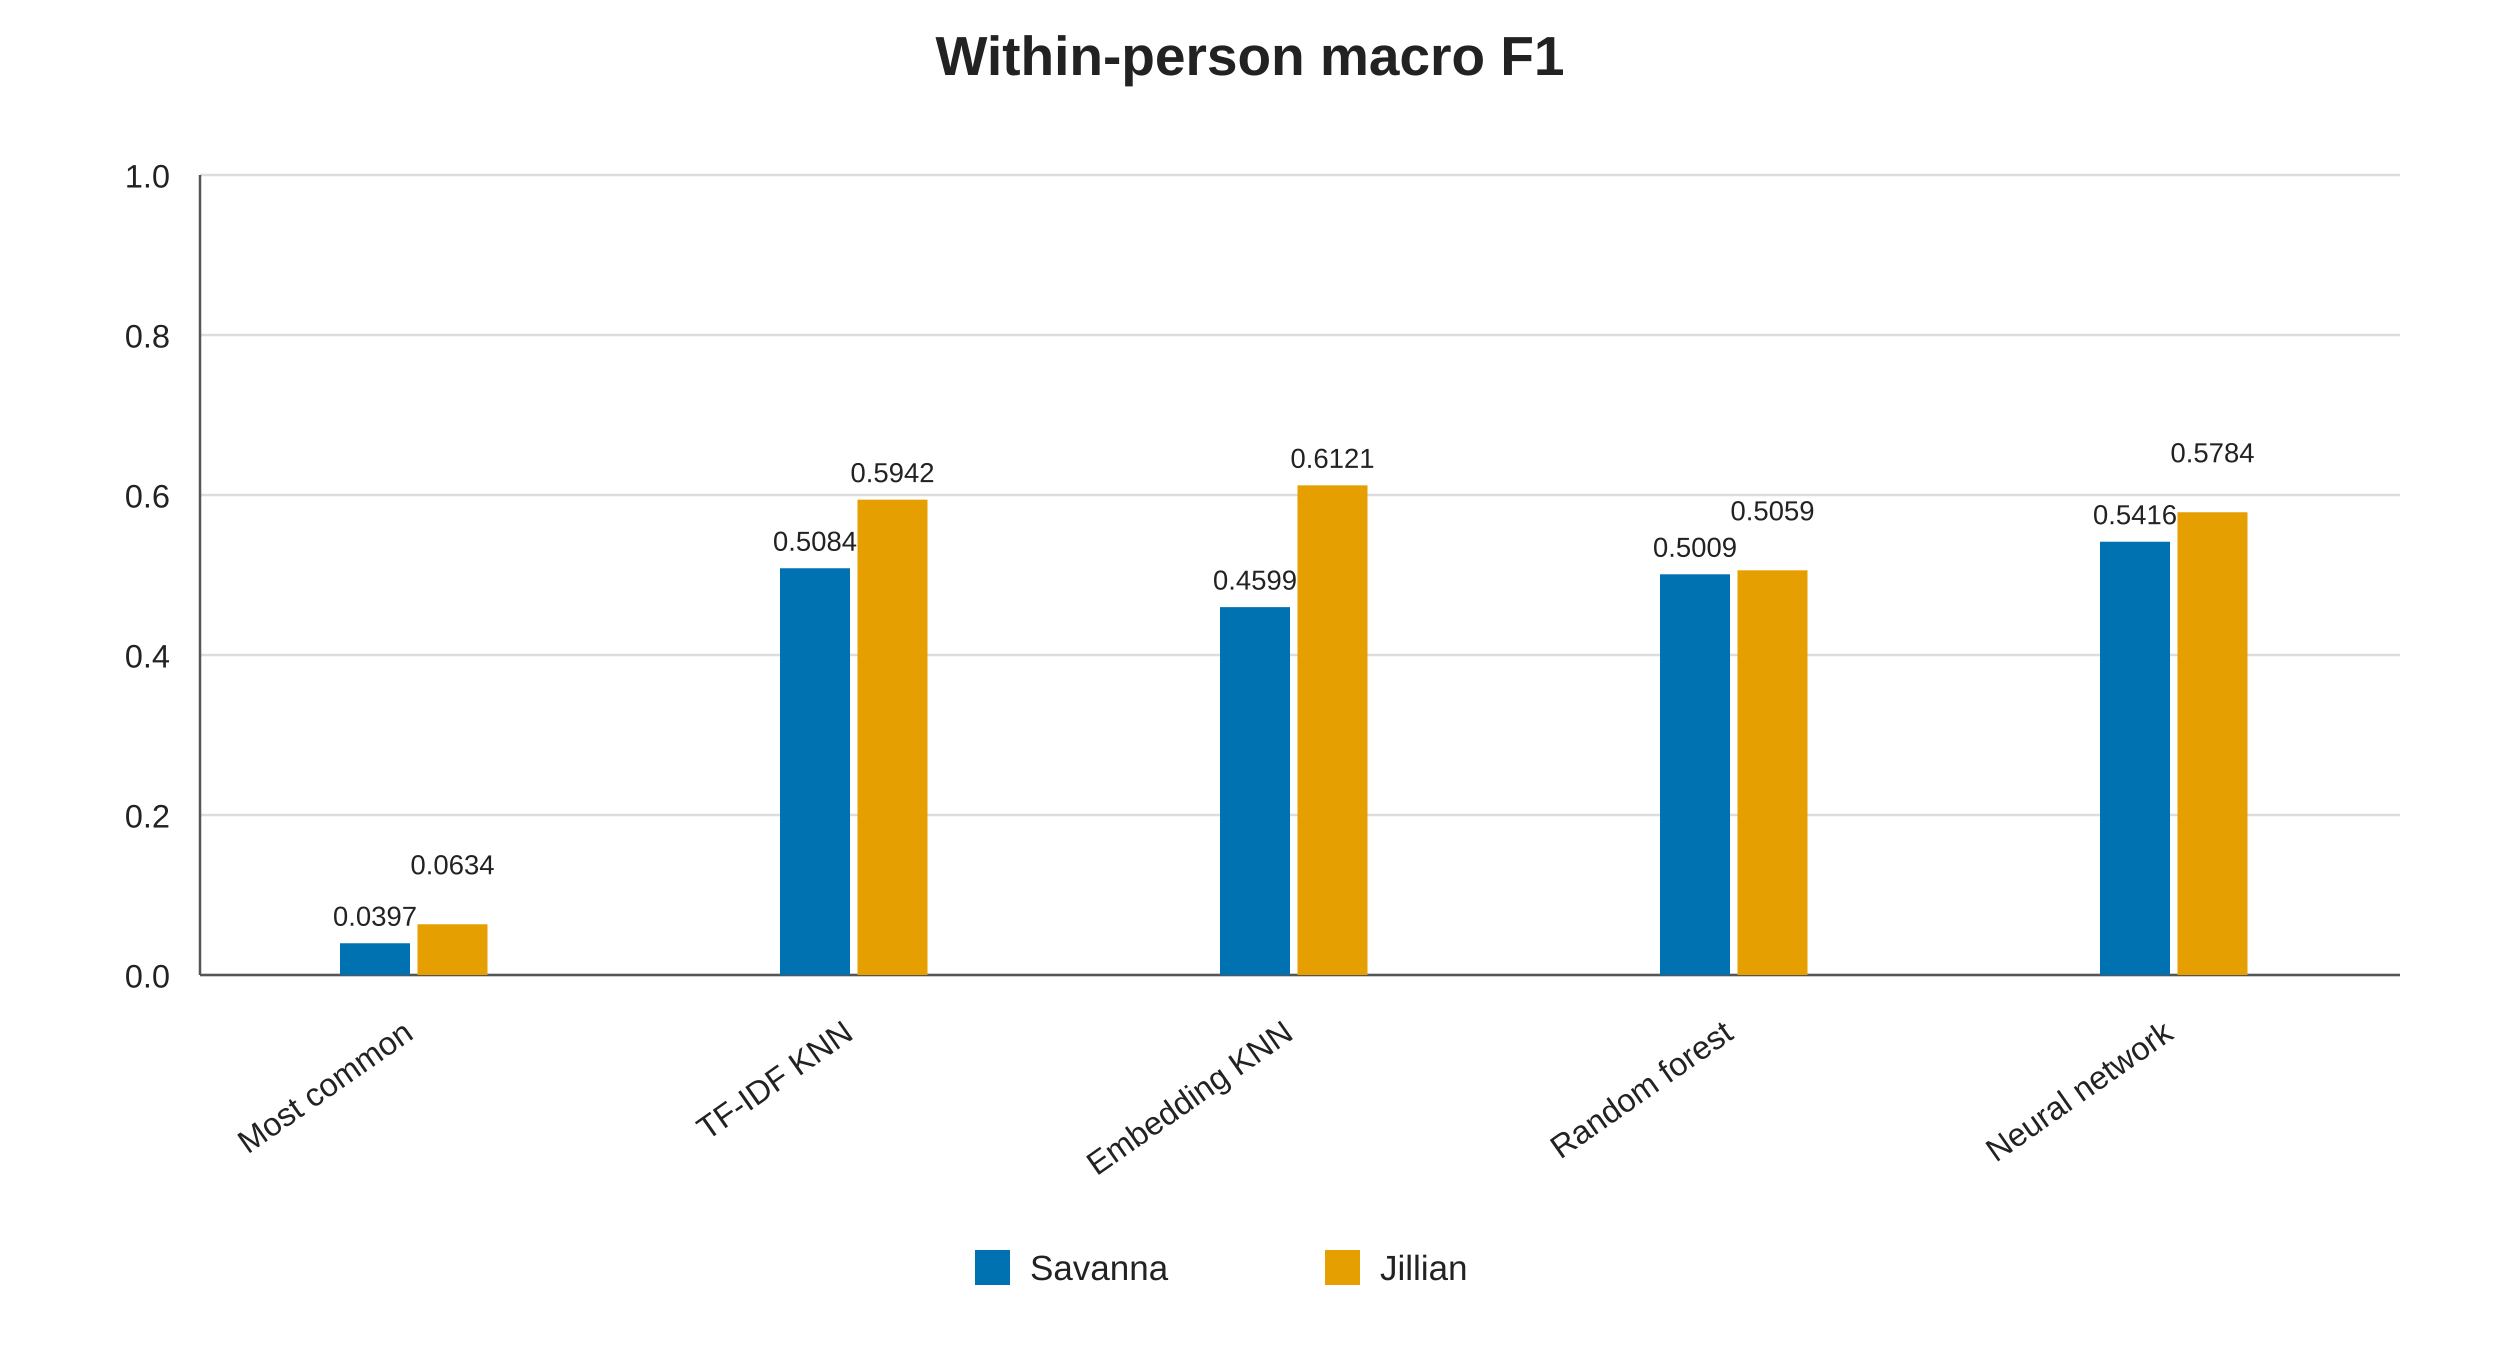
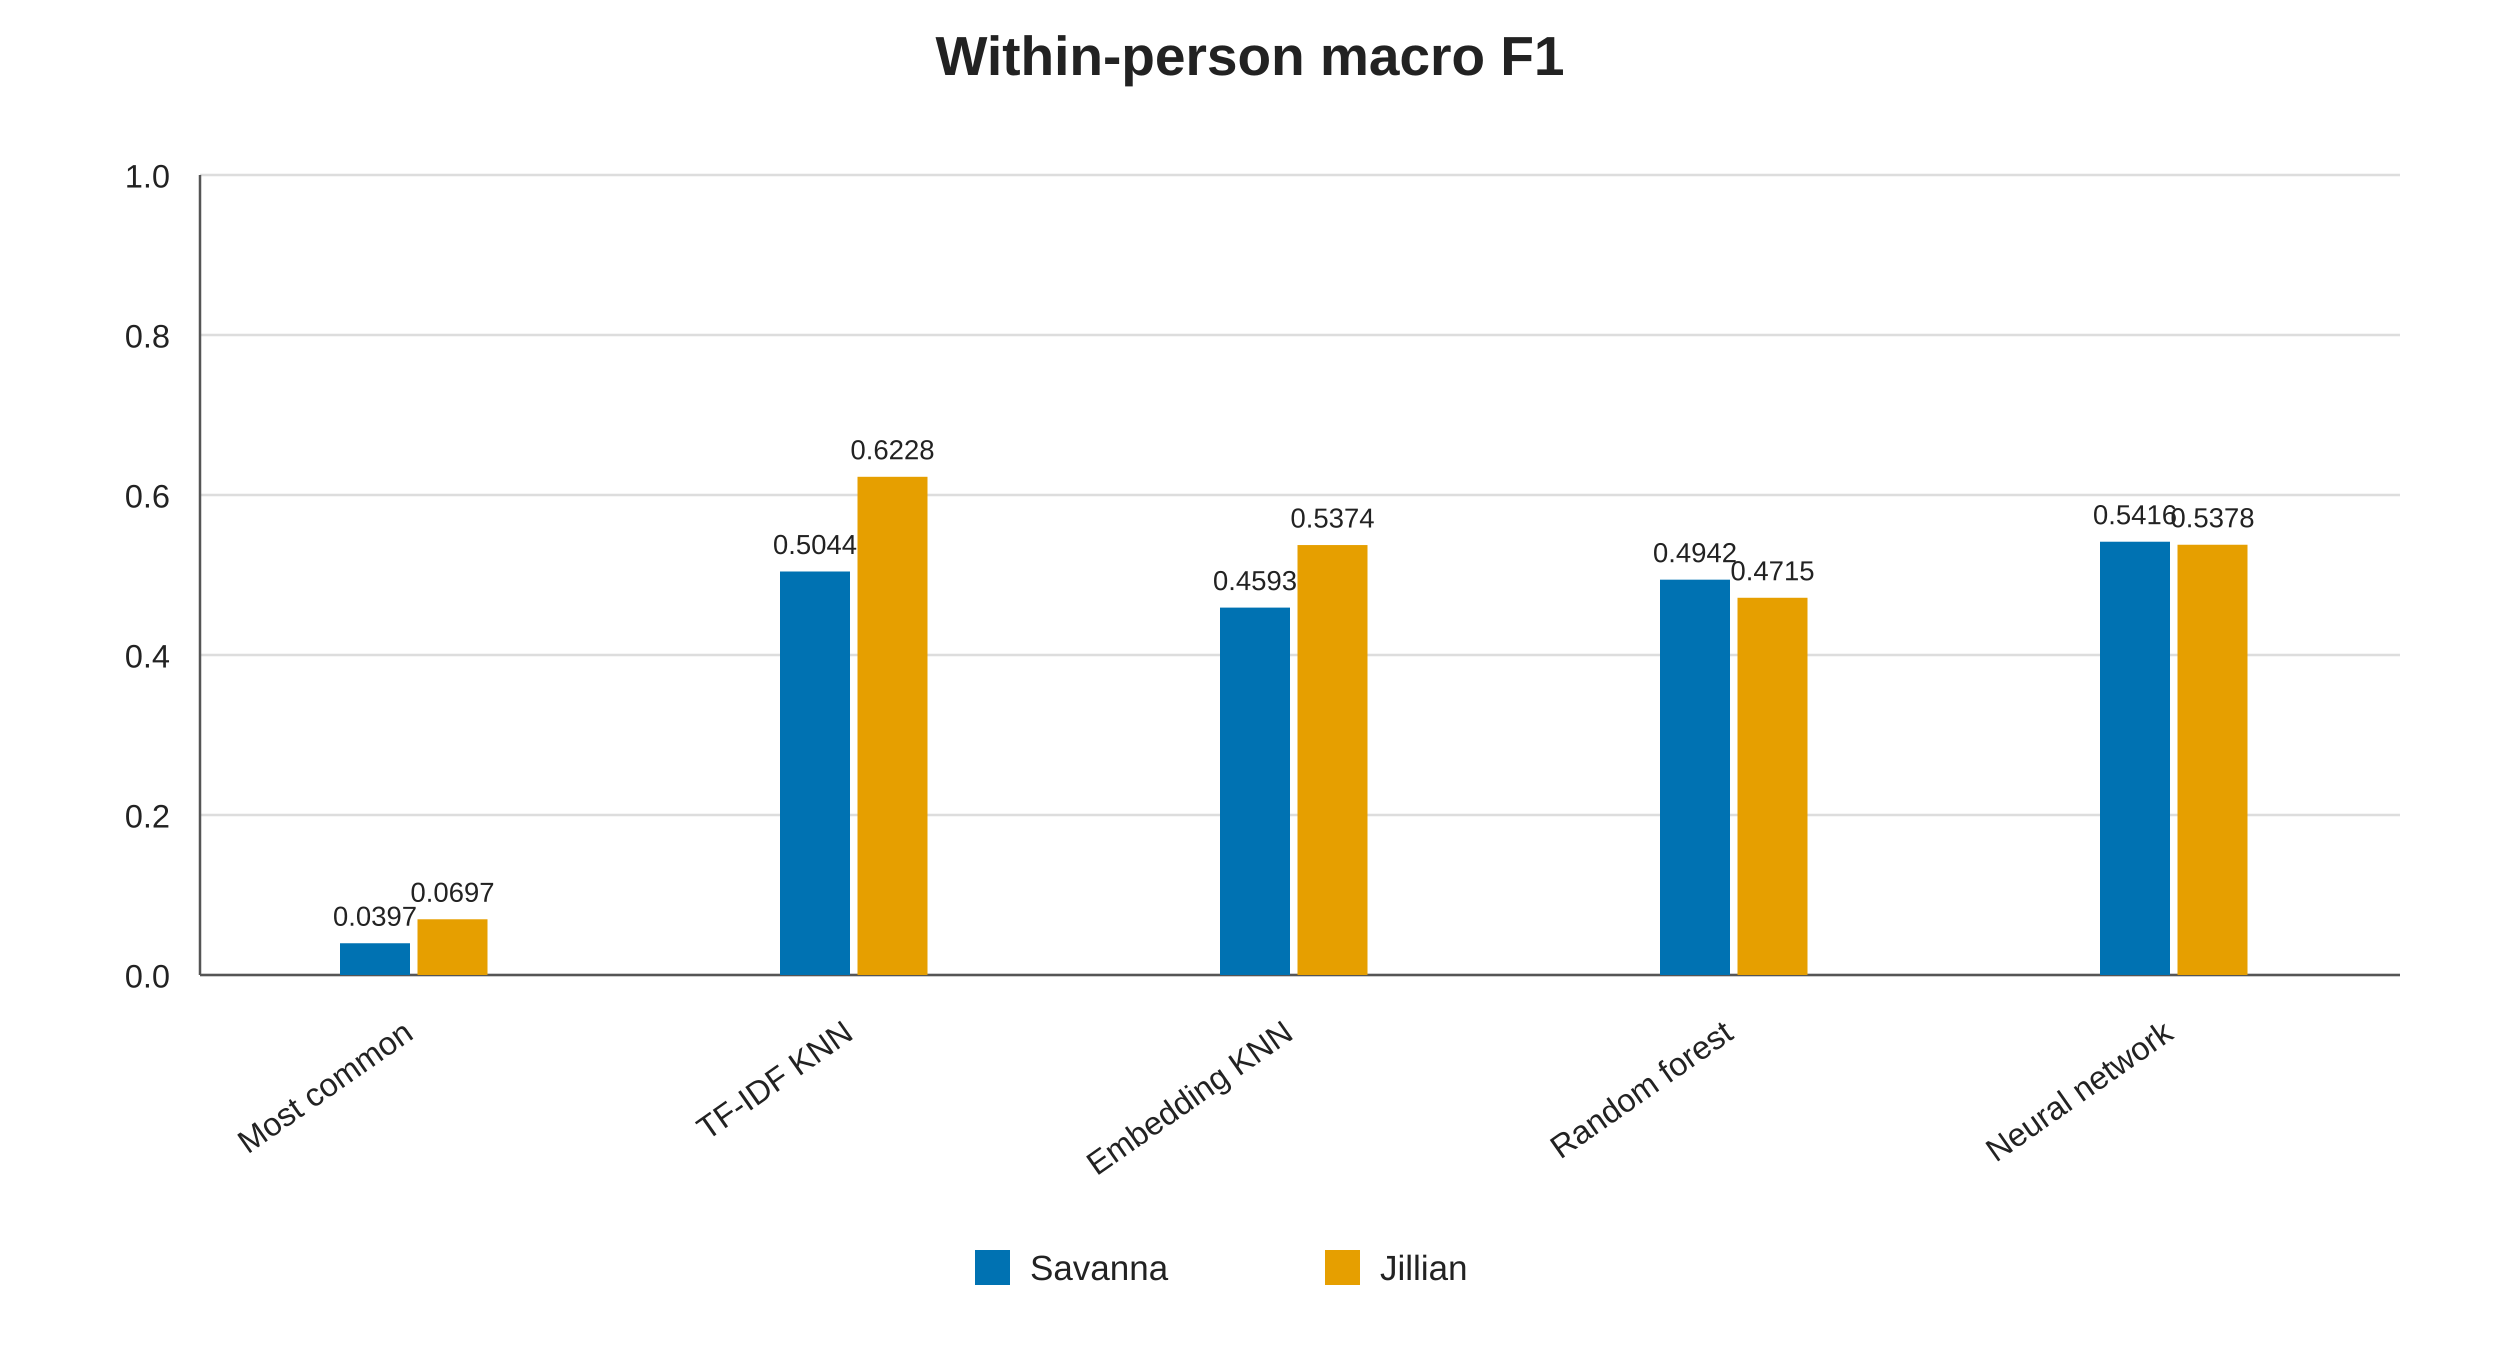
<svg xmlns="http://www.w3.org/2000/svg" width="1000" height="540" viewBox="0 0 1000 540" role="img" aria-label="Within-person macro F1">
  <rect width="1000" height="540" fill="white" />
  <g font-family="Arial,sans-serif" fill="#222">
    <text x="500" y="30" font-size="22" text-anchor="middle" font-weight="bold">Within-person macro F1</text>
    <line x1="80" y1="390" x2="960" y2="390" stroke="#ddd" />
    <text x="68" y="395" font-size="13" text-anchor="end">0.0</text>
    <line x1="80" y1="326" x2="960" y2="326" stroke="#ddd" />
    <text x="68" y="331" font-size="13" text-anchor="end">0.2</text>
    <line x1="80" y1="262" x2="960" y2="262" stroke="#ddd" />
    <text x="68" y="267" font-size="13" text-anchor="end">0.4</text>
    <line x1="80" y1="198" x2="960" y2="198" stroke="#ddd" />
    <text x="68" y="203" font-size="13" text-anchor="end">0.6</text>
    <line x1="80" y1="134" x2="960" y2="134" stroke="#ddd" />
    <text x="68" y="139" font-size="13" text-anchor="end">0.8</text>
    <line x1="80" y1="70" x2="960" y2="70" stroke="#ddd" />
    <text x="68" y="75" font-size="13" text-anchor="end">1.0</text>
    <line x1="80" y1="70" x2="80" y2="390" stroke="#555" />
    <line x1="80" y1="390" x2="960" y2="390" stroke="#555" />
    <rect x="136" y="377.30" width="28" height="12.70" fill="#0072B2" />
    <text x="150" y="370.30" font-size="11" text-anchor="middle">0.0397</text>
-     <rect x="167" y="369.71" width="28" height="20.29" fill="#E69F00" />
-     <text x="181" y="349.71" font-size="11" text-anchor="middle">0.0634</text>
+     <rect x="167" y="367.71" width="28" height="22.29" fill="#E69F00" />
+     <text x="181" y="360.71" font-size="11" text-anchor="middle">0.0697</text>
    <text x="166" y="415" font-size="13" transform="rotate(-35 166 415)" text-anchor="end">Most common</text>
-     <rect x="312" y="227.30" width="28" height="162.70" fill="#0072B2" />
-     <text x="326" y="220.30" font-size="11" text-anchor="middle">0.5084</text>
-     <rect x="343" y="199.86" width="28" height="190.14" fill="#E69F00" />
-     <text x="357" y="192.86" font-size="11" text-anchor="middle">0.5942</text>
+     <rect x="312" y="228.60" width="28" height="161.40" fill="#0072B2" />
+     <text x="326" y="221.60" font-size="11" text-anchor="middle">0.5044</text>
+     <rect x="343" y="190.72" width="28" height="199.28" fill="#E69F00" />
+     <text x="357" y="183.72" font-size="11" text-anchor="middle">0.6228</text>
    <text x="342" y="415" font-size="13" transform="rotate(-35 342 415)" text-anchor="end">TF-IDF KNN</text>
-     <rect x="488" y="242.85" width="28" height="147.15" fill="#0072B2" />
-     <text x="502" y="235.85" font-size="11" text-anchor="middle">0.4599</text>
-     <rect x="519" y="194.14" width="28" height="195.86" fill="#E69F00" />
-     <text x="533" y="187.14" font-size="11" text-anchor="middle">0.6121</text>
+     <rect x="488" y="243.04" width="28" height="146.96" fill="#0072B2" />
+     <text x="502" y="236.04" font-size="11" text-anchor="middle">0.4593</text>
+     <rect x="519" y="218.02" width="28" height="171.98" fill="#E69F00" />
+     <text x="533" y="211.02" font-size="11" text-anchor="middle">0.5374</text>
    <text x="518" y="415" font-size="13" transform="rotate(-35 518 415)" text-anchor="end">Embedding KNN</text>
-     <rect x="664" y="229.72" width="28" height="160.28" fill="#0072B2" />
-     <text x="678" y="222.72" font-size="11" text-anchor="middle">0.5009</text>
-     <rect x="695" y="228.12" width="28" height="161.88" fill="#E69F00" />
-     <text x="709" y="208.12" font-size="11" text-anchor="middle">0.5059</text>
+     <rect x="664" y="231.87" width="28" height="158.13" fill="#0072B2" />
+     <text x="678" y="224.87" font-size="11" text-anchor="middle">0.4942</text>
+     <rect x="695" y="239.11" width="28" height="150.89" fill="#E69F00" />
+     <text x="709" y="232.11" font-size="11" text-anchor="middle">0.4715</text>
    <text x="694" y="415" font-size="13" transform="rotate(-35 694 415)" text-anchor="end">Random forest</text>
    <rect x="840" y="216.69" width="28" height="173.31" fill="#0072B2" />
    <text x="854" y="209.69" font-size="11" text-anchor="middle">0.5416</text>
-     <rect x="871" y="204.90" width="28" height="185.10" fill="#E69F00" />
-     <text x="885" y="184.90" font-size="11" text-anchor="middle">0.5784</text>
+     <rect x="871" y="217.90" width="28" height="172.10" fill="#E69F00" />
+     <text x="885" y="210.90" font-size="11" text-anchor="middle">0.5378</text>
    <text x="870" y="415" font-size="13" transform="rotate(-35 870 415)" text-anchor="end">Neural network</text>
    <rect x="390" y="500" width="14" height="14" fill="#0072B2" />
    <text x="412" y="512" font-size="14">Savanna</text>
    <rect x="530" y="500" width="14" height="14" fill="#E69F00" />
    <text x="552" y="512" font-size="14">Jillian</text>
  </g>
</svg>
